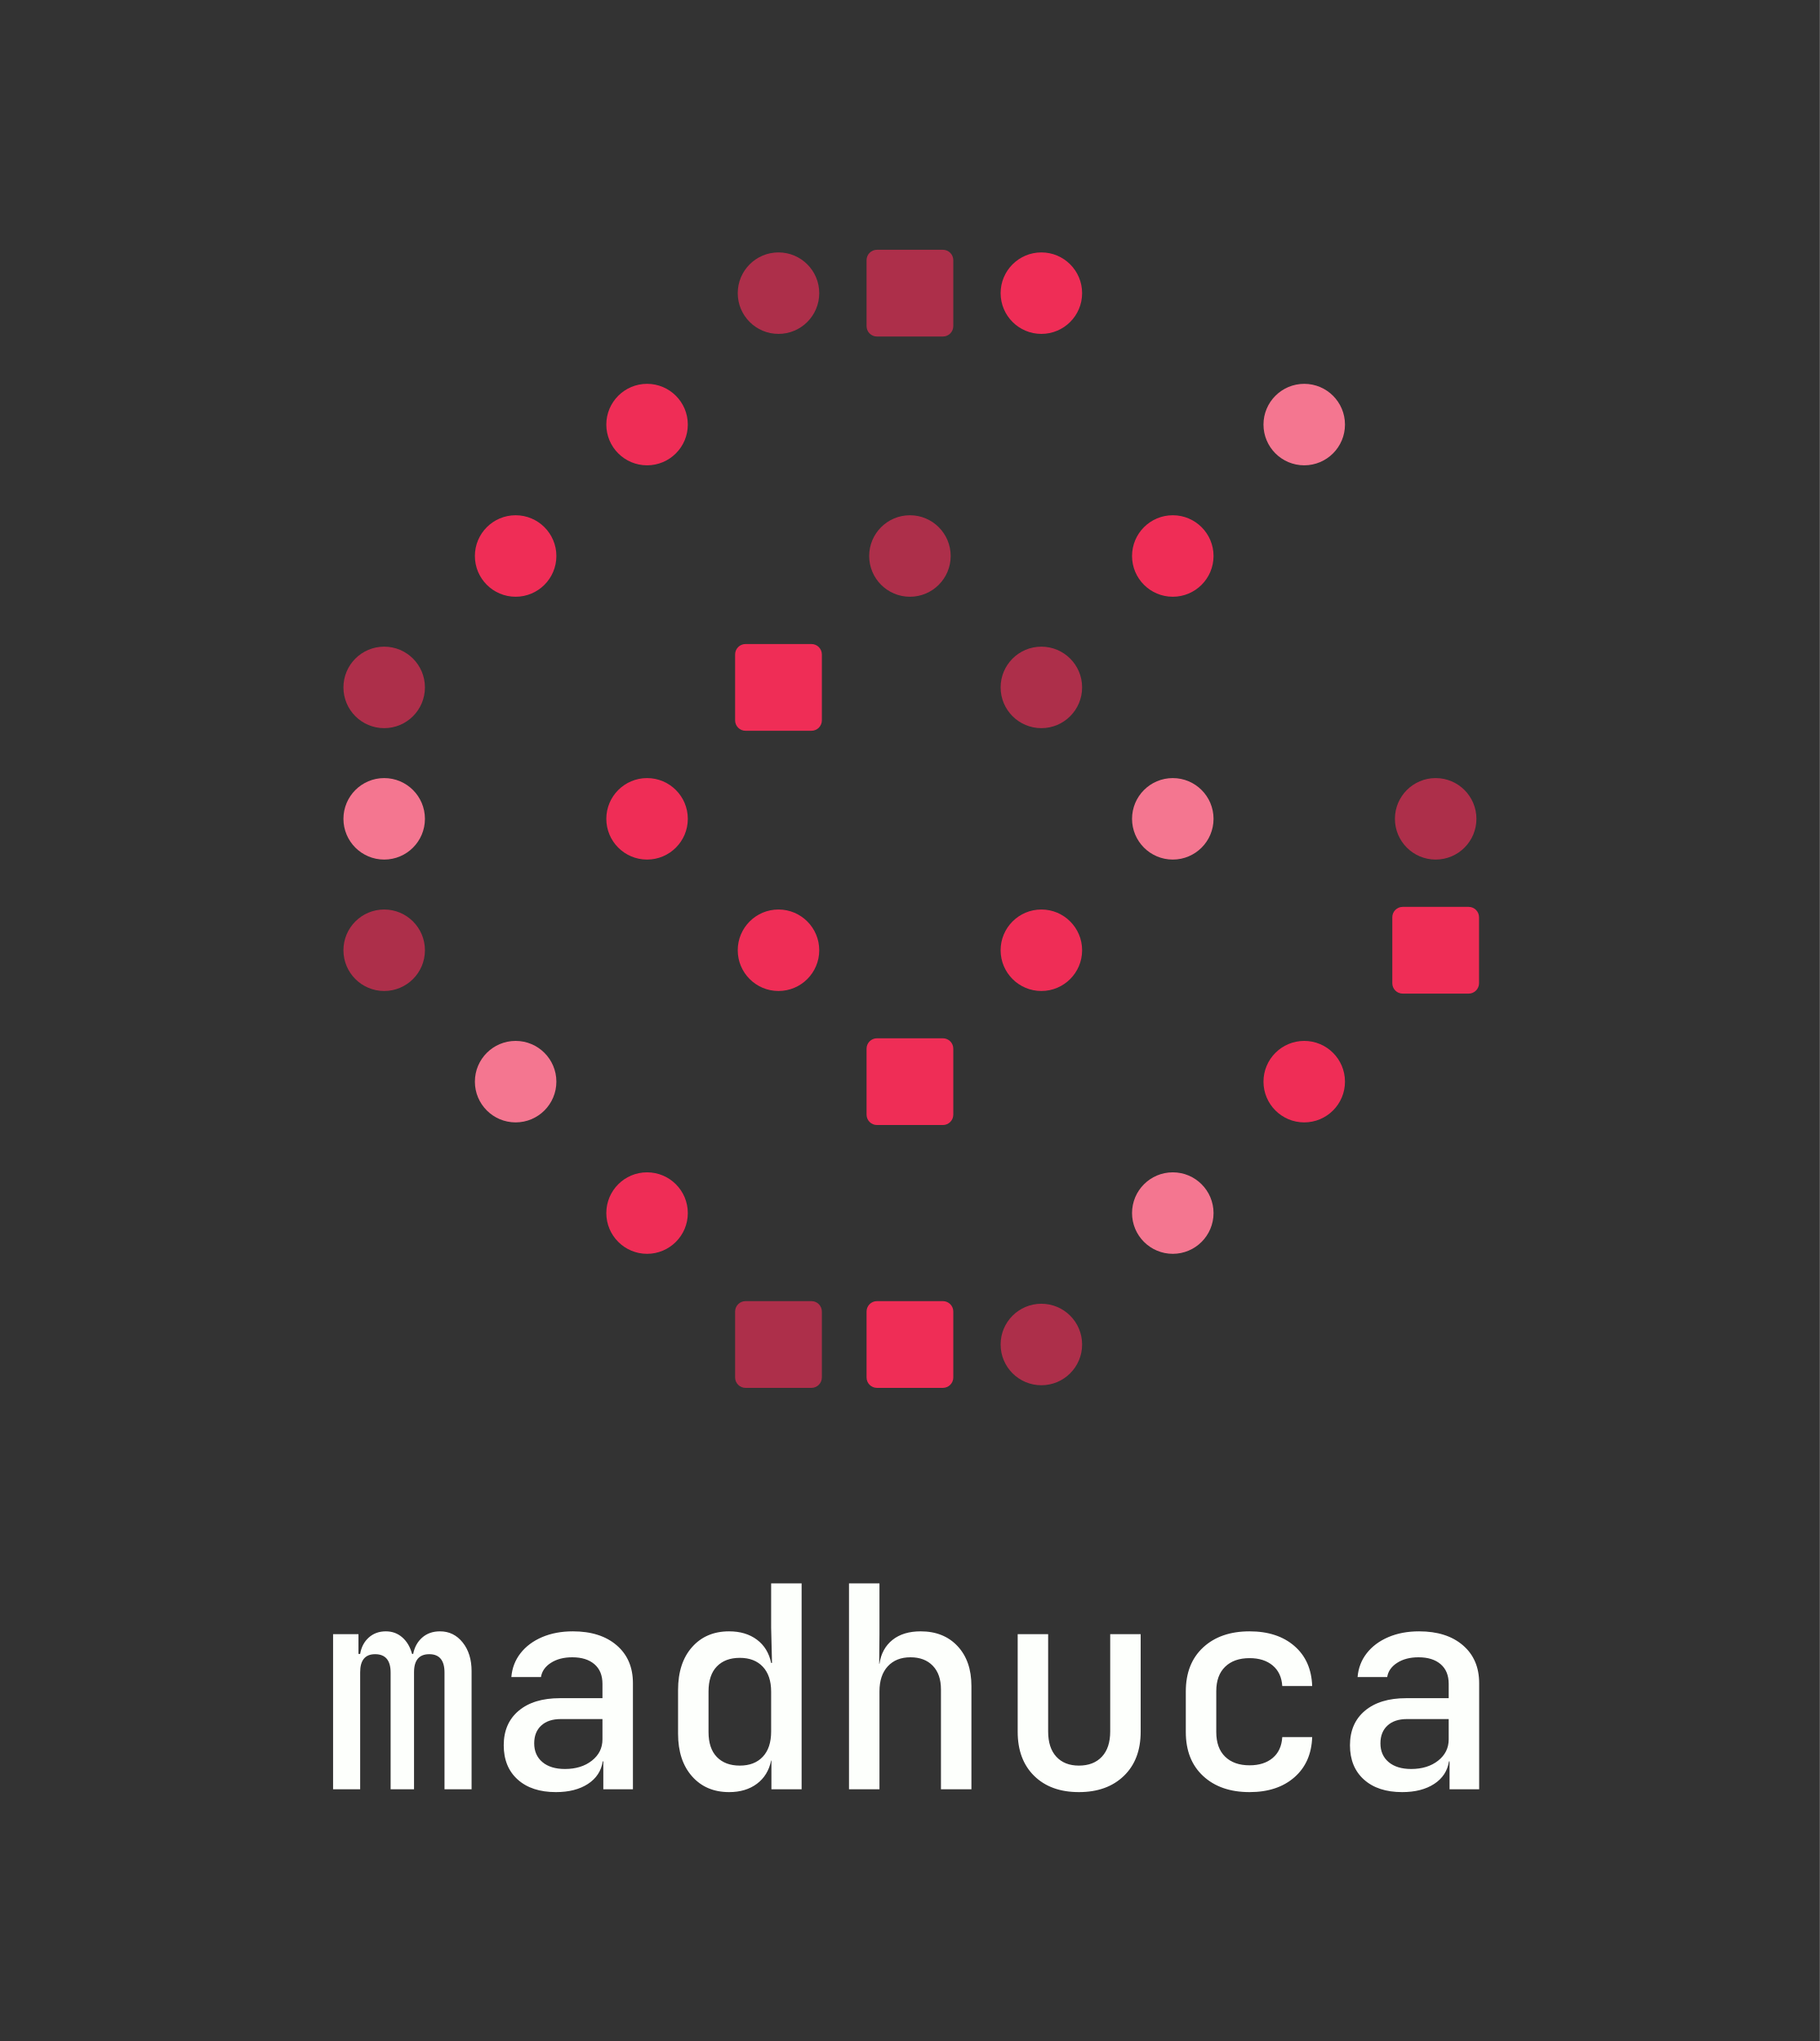
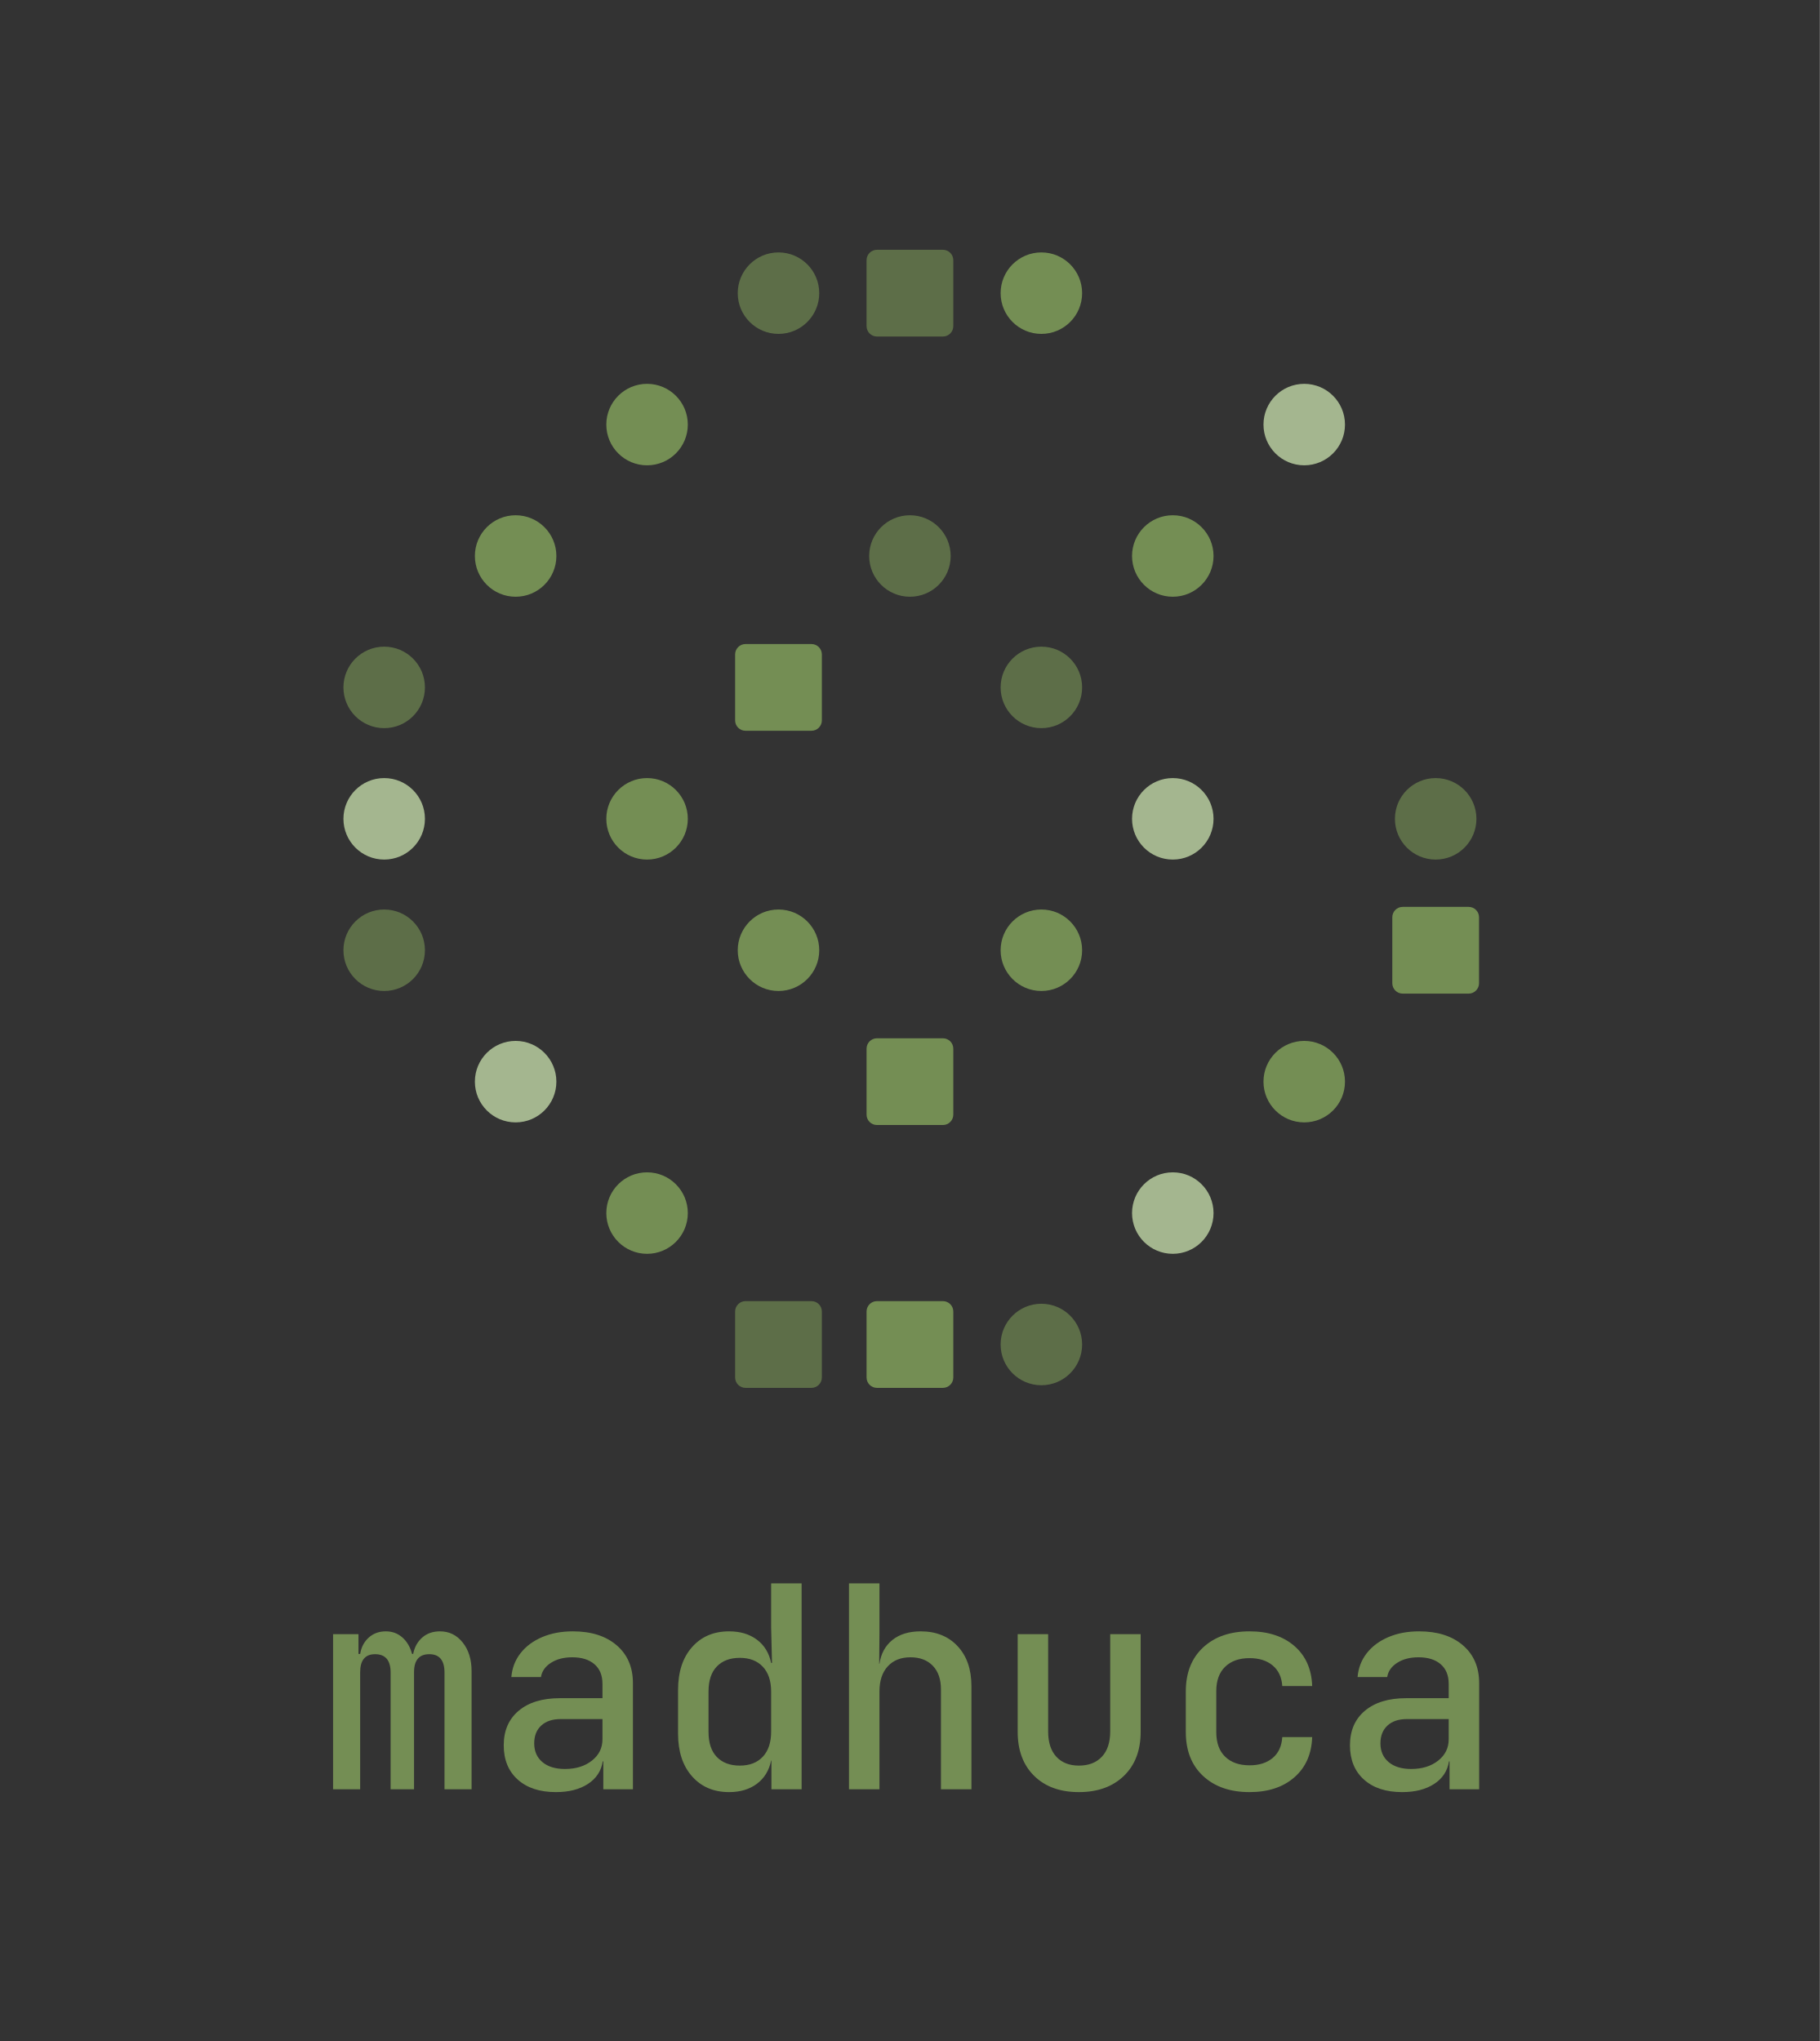
<svg xmlns="http://www.w3.org/2000/svg" viewBox="0 0 1200 1346" width="1200" height="1346">
  <rect width="1200" height="1346" fill="#333333" />
-   <circle cx="513.33" cy="193.33" r="26.87" fill="#AD2F4A" />
-   <rect x="571.40" y="164.73" width="57.20" height="57.20" rx="6.86" fill="#AD2F4A" />
-   <circle cx="686.67" cy="193.33" r="26.87" fill="#EF2D56" />
-   <circle cx="426.67" cy="280.00" r="26.87" fill="#EF2D56" />
-   <circle cx="340.00" cy="366.67" r="26.87" fill="#EF2D56" />
-   <circle cx="253.33" cy="453.33" r="26.87" fill="#AD2F4A" />
-   <circle cx="253.33" cy="540.00" r="26.87" fill="#F47690" />
-   <circle cx="253.33" cy="626.67" r="26.87" fill="#AD2F4A" />
-   <circle cx="340.00" cy="713.33" r="26.87" fill="#F47690" />
-   <circle cx="426.67" cy="800.00" r="26.87" fill="#EF2D56" />
-   <rect x="484.73" y="858.07" width="57.20" height="57.20" rx="6.86" fill="#AD2F4A" />
-   <rect x="571.40" y="858.07" width="57.20" height="57.20" rx="6.86" fill="#EF2D56" />
-   <circle cx="686.67" cy="886.67" r="26.87" fill="#AD2F4A" />
-   <circle cx="773.33" cy="800.00" r="26.87" fill="#F47690" />
-   <circle cx="860.00" cy="713.33" r="26.87" fill="#EF2D56" />
-   <rect x="918.07" y="598.07" width="57.20" height="57.20" rx="6.86" fill="#EF2D56" />
-   <circle cx="946.67" cy="540.00" r="26.87" fill="#AD2F4A" />
-   <circle cx="600.00" cy="366.67" r="26.87" fill="#AD2F4A" />
-   <rect x="484.73" y="424.73" width="57.20" height="57.20" rx="6.86" fill="#EF2D56" />
-   <circle cx="426.67" cy="540.00" r="26.87" fill="#EF2D56" />
-   <circle cx="513.33" cy="626.67" r="26.87" fill="#EF2D56" />
-   <rect x="571.40" y="684.73" width="57.20" height="57.20" rx="6.86" fill="#EF2D56" />
-   <circle cx="686.67" cy="626.67" r="26.87" fill="#EF2D56" />
-   <circle cx="773.33" cy="540.00" r="26.87" fill="#F47690" />
-   <circle cx="686.67" cy="453.33" r="26.87" fill="#AD2F4A" />
-   <circle cx="773.33" cy="366.67" r="26.87" fill="#EF2D56" />
-   <circle cx="860.00" cy="280.00" r="26.87" fill="#F47690" />
-   <path d="M219.63 1180V1077.7H236.37V1090.72H237.49Q238.6 1084.02 243.16 1079.93Q247.72 1075.84 254.41 1075.84Q260.74 1075.84 265.29 1079.84Q269.85 1083.84 271.71 1090.72H272.45Q273.76 1084.02 278.41 1079.93Q283.06 1075.84 290.12 1075.84Q299.24 1075.84 305.1 1083.19Q310.96 1090.53 310.96 1102.07V1180H293.1V1103Q293.1 1090.91 283.06 1090.91Q273.01 1090.91 273.01 1102.81V1180H257.57V1103Q257.57 1090.91 247.34 1090.91Q237.49 1090.91 237.49 1102.81V1180ZM366.57 1181.86Q350.57 1181.86 341.37 1173.58Q332.16 1165.31 332.16 1150.98Q332.16 1136.48 342.02 1128.2Q351.88 1119.92 369.17 1119.92H397.26V1110.44Q397.26 1102.07 391.96 1097.51Q386.66 1092.95 377.36 1092.95Q368.99 1092.95 363.31 1096.58Q357.64 1100.21 356.71 1105.97H337.18Q337.93 1097.04 343.23 1090.26Q348.53 1083.47 357.46 1079.65Q366.38 1075.84 377.73 1075.84Q395.96 1075.84 406.65 1085.05Q417.35 1094.25 417.35 1110.06V1180H397.82V1161.59H397.45Q395.96 1171.07 387.68 1176.47Q379.4 1181.86 366.57 1181.86ZM372.52 1166.61Q383.31 1166.61 390.28 1161.12Q397.26 1155.63 397.26 1147.08V1133.69H369.73Q361.55 1133.69 356.9 1137.96Q352.25 1142.24 352.25 1149.68Q352.25 1157.49 357.64 1162.05Q363.04 1166.61 372.52 1166.61ZM480.77 1181.86Q465.52 1181.86 456.32 1171.44Q447.11 1161.03 447.11 1143.36V1114.53Q447.11 1096.67 456.32 1086.26Q465.52 1075.84 480.77 1075.84Q491.75 1075.84 499.1 1081.33Q506.44 1086.81 508.49 1096.67H509.05L508.49 1073.42V1044.22H528.58V1180H508.67V1161.03H508.49Q506.44 1170.89 499.1 1176.37Q491.75 1181.86 480.77 1181.86ZM487.84 1164.38Q497.51 1164.38 503 1158.52Q508.49 1152.66 508.49 1141.87V1115.64Q508.49 1105.04 503 1099.18Q497.51 1093.32 487.84 1093.32Q478.17 1093.32 472.68 1099Q467.2 1104.67 467.2 1115.46V1142.24Q467.2 1153.03 472.68 1158.7Q478.17 1164.38 487.84 1164.38ZM559.82 1180V1044.22H579.91V1077.7L579.73 1097.23H579.91Q581.4 1087.19 588.47 1081.51Q595.54 1075.84 607.07 1075.84Q622.32 1075.84 631.43 1085.61Q640.55 1095.37 640.55 1111.92V1180H620.46V1114.16Q620.46 1104.11 615.07 1098.53Q609.67 1092.95 600.37 1092.95Q590.89 1092.95 585.4 1098.9Q579.91 1104.86 579.91 1115.46V1180ZM711.41 1181.86Q692.81 1181.86 681.93 1171.16Q671.05 1160.47 671.05 1142.06V1077.7H691.14V1141.87Q691.14 1152.66 696.53 1158.52Q701.93 1164.38 711.41 1164.38Q721.09 1164.38 726.57 1158.52Q732.06 1152.66 732.06 1141.87V1077.7H752.15V1142.06Q752.15 1160.47 741.08 1171.16Q730.01 1181.86 711.41 1181.86ZM823.94 1181.86Q804.79 1181.86 793.35 1171.26Q781.91 1160.66 781.91 1142.24V1115.46Q781.91 1097.04 793.35 1086.44Q804.79 1075.84 823.94 1075.84Q842.36 1075.84 853.52 1085.51Q864.68 1095.18 865.24 1111.92H845.52Q844.96 1103.18 839.2 1098.35Q833.43 1093.51 823.94 1093.51Q813.71 1093.51 807.86 1099.18Q802 1104.86 802 1115.27V1142.24Q802 1152.84 807.86 1158.52Q813.71 1164.19 823.94 1164.19Q833.43 1164.19 839.2 1159.35Q844.96 1154.52 845.52 1145.59H865.24Q864.68 1162.33 853.52 1172.09Q842.36 1181.86 823.94 1181.86ZM924.57 1181.86Q908.57 1181.86 899.37 1173.58Q890.16 1165.31 890.16 1150.98Q890.16 1136.48 900.02 1128.2Q909.88 1119.92 927.17 1119.92H955.26V1110.44Q955.26 1102.07 949.96 1097.51Q944.66 1092.95 935.36 1092.95Q926.99 1092.95 921.32 1096.58Q915.64 1100.21 914.71 1105.97H895.18Q895.93 1097.04 901.23 1090.26Q906.53 1083.47 915.46 1079.65Q924.38 1075.84 935.73 1075.84Q953.96 1075.84 964.65 1085.05Q975.35 1094.25 975.35 1110.06V1180H955.82V1161.59H955.45Q953.96 1171.07 945.68 1176.47Q937.4 1181.86 924.57 1181.86ZM930.52 1166.61Q941.31 1166.61 948.29 1161.12Q955.26 1155.63 955.26 1147.08V1133.69H927.73Q919.55 1133.69 914.9 1137.96Q910.25 1142.24 910.25 1149.68Q910.25 1157.49 915.64 1162.05Q921.04 1166.61 930.52 1166.61Z" fill="#FDFFFC" />
+   <circle cx="513.33" cy="193.33" r="26.87" fill="#5D6E48" />
+   <rect x="571.40" y="164.73" width="57.20" height="57.20" rx="6.86" fill="#5D6E48" />
+   <circle cx="686.67" cy="193.33" r="26.87" fill="#748E54" />
+   <circle cx="426.67" cy="280.00" r="26.87" fill="#748E54" />
+   <circle cx="340.00" cy="366.67" r="26.87" fill="#748E54" />
+   <circle cx="253.33" cy="453.33" r="26.87" fill="#5D6E48" />
+   <circle cx="253.33" cy="540.00" r="26.87" fill="#A4B68F" />
+   <circle cx="253.33" cy="626.67" r="26.87" fill="#5D6E48" />
+   <circle cx="340.00" cy="713.33" r="26.87" fill="#A4B68F" />
+   <circle cx="426.67" cy="800.00" r="26.87" fill="#748E54" />
+   <rect x="484.73" y="858.07" width="57.20" height="57.20" rx="6.86" fill="#5D6E48" />
+   <rect x="571.40" y="858.07" width="57.20" height="57.20" rx="6.86" fill="#748E54" />
+   <circle cx="686.67" cy="886.67" r="26.87" fill="#5D6E48" />
+   <circle cx="773.33" cy="800.00" r="26.87" fill="#A4B68F" />
+   <circle cx="860.00" cy="713.33" r="26.87" fill="#748E54" />
+   <rect x="918.07" y="598.07" width="57.20" height="57.20" rx="6.86" fill="#748E54" />
+   <circle cx="946.67" cy="540.00" r="26.87" fill="#5D6E48" />
+   <circle cx="600.00" cy="366.67" r="26.87" fill="#5D6E48" />
+   <rect x="484.73" y="424.73" width="57.20" height="57.20" rx="6.86" fill="#748E54" />
+   <circle cx="426.67" cy="540.00" r="26.87" fill="#748E54" />
+   <circle cx="513.33" cy="626.67" r="26.87" fill="#748E54" />
+   <rect x="571.40" y="684.73" width="57.20" height="57.20" rx="6.86" fill="#748E54" />
+   <circle cx="686.67" cy="626.67" r="26.87" fill="#748E54" />
+   <circle cx="773.33" cy="540.00" r="26.87" fill="#A4B68F" />
+   <circle cx="686.67" cy="453.33" r="26.87" fill="#5D6E48" />
+   <circle cx="773.33" cy="366.67" r="26.87" fill="#748E54" />
+   <circle cx="860.00" cy="280.00" r="26.87" fill="#A4B68F" />
+   <path d="M219.63 1180V1077.7H236.37V1090.72H237.49Q238.6 1084.02 243.16 1079.93Q247.72 1075.84 254.41 1075.84Q260.74 1075.84 265.29 1079.84Q269.85 1083.84 271.71 1090.72H272.45Q273.76 1084.02 278.41 1079.93Q283.06 1075.84 290.12 1075.84Q299.24 1075.84 305.1 1083.19Q310.96 1090.53 310.96 1102.07V1180H293.1V1103Q293.1 1090.91 283.06 1090.91Q273.01 1090.91 273.01 1102.81V1180H257.57V1103Q257.57 1090.91 247.34 1090.91Q237.49 1090.91 237.49 1102.81V1180ZM366.57 1181.86Q350.57 1181.86 341.37 1173.58Q332.16 1165.31 332.16 1150.98Q332.16 1136.48 342.02 1128.2Q351.88 1119.92 369.17 1119.92H397.26V1110.44Q397.26 1102.07 391.96 1097.51Q386.66 1092.95 377.36 1092.95Q368.99 1092.95 363.31 1096.58Q357.64 1100.21 356.71 1105.97H337.18Q337.93 1097.04 343.23 1090.26Q348.53 1083.47 357.46 1079.65Q366.38 1075.84 377.73 1075.84Q395.96 1075.84 406.65 1085.05Q417.35 1094.25 417.35 1110.06V1180H397.82V1161.59H397.45Q395.96 1171.07 387.68 1176.47Q379.4 1181.86 366.57 1181.86ZM372.52 1166.61Q383.31 1166.61 390.28 1161.12Q397.26 1155.63 397.26 1147.08V1133.69H369.73Q361.55 1133.69 356.9 1137.96Q352.25 1142.24 352.25 1149.68Q352.25 1157.49 357.64 1162.05Q363.04 1166.61 372.52 1166.61ZM480.77 1181.86Q465.52 1181.86 456.32 1171.44Q447.11 1161.03 447.11 1143.36V1114.53Q447.11 1096.67 456.32 1086.26Q465.52 1075.84 480.77 1075.84Q491.75 1075.84 499.1 1081.33Q506.44 1086.81 508.49 1096.67H509.05L508.49 1073.42V1044.22H528.58V1180H508.67V1161.03H508.49Q506.44 1170.89 499.1 1176.37Q491.75 1181.86 480.77 1181.86ZM487.84 1164.38Q497.51 1164.38 503 1158.52Q508.49 1152.66 508.49 1141.87V1115.64Q508.49 1105.04 503 1099.18Q497.51 1093.32 487.84 1093.32Q478.17 1093.32 472.68 1099Q467.2 1104.67 467.2 1115.46V1142.24Q467.2 1153.03 472.68 1158.7Q478.17 1164.38 487.84 1164.38ZM559.82 1180V1044.22H579.91V1077.7L579.73 1097.23H579.91Q581.4 1087.19 588.47 1081.51Q595.54 1075.84 607.07 1075.84Q622.32 1075.84 631.43 1085.61Q640.55 1095.37 640.55 1111.92V1180H620.46V1114.16Q620.46 1104.11 615.07 1098.53Q609.67 1092.95 600.37 1092.95Q590.89 1092.95 585.4 1098.9Q579.91 1104.86 579.91 1115.46V1180ZM711.41 1181.86Q692.81 1181.86 681.93 1171.16Q671.05 1160.47 671.05 1142.06V1077.7H691.14V1141.87Q691.14 1152.66 696.53 1158.52Q701.93 1164.38 711.41 1164.38Q721.09 1164.38 726.57 1158.52Q732.06 1152.66 732.06 1141.87V1077.7H752.15V1142.06Q752.15 1160.47 741.08 1171.16Q730.01 1181.86 711.41 1181.86ZM823.94 1181.86Q804.79 1181.86 793.35 1171.26Q781.91 1160.66 781.91 1142.24V1115.46Q781.91 1097.04 793.35 1086.44Q804.79 1075.84 823.94 1075.84Q842.36 1075.84 853.52 1085.51Q864.68 1095.18 865.24 1111.92H845.52Q844.96 1103.18 839.2 1098.35Q833.43 1093.51 823.94 1093.51Q813.71 1093.51 807.86 1099.18Q802 1104.86 802 1115.27V1142.24Q802 1152.84 807.86 1158.52Q813.71 1164.19 823.94 1164.19Q833.43 1164.19 839.2 1159.35Q844.96 1154.52 845.52 1145.59H865.24Q864.68 1162.33 853.52 1172.09Q842.36 1181.86 823.94 1181.86ZM924.57 1181.86Q908.57 1181.86 899.37 1173.58Q890.16 1165.31 890.16 1150.98Q890.16 1136.48 900.02 1128.2Q909.88 1119.92 927.17 1119.92H955.26V1110.44Q955.26 1102.07 949.96 1097.51Q944.66 1092.95 935.36 1092.95Q926.99 1092.95 921.32 1096.58Q915.64 1100.21 914.71 1105.97H895.18Q895.93 1097.04 901.23 1090.26Q906.53 1083.47 915.46 1079.65Q924.38 1075.84 935.73 1075.84Q953.96 1075.84 964.65 1085.05Q975.35 1094.25 975.35 1110.06V1180H955.82V1161.59H955.45Q953.96 1171.07 945.68 1176.47Q937.4 1181.86 924.57 1181.86ZM930.52 1166.61Q941.31 1166.61 948.29 1161.12Q955.26 1155.63 955.26 1147.08V1133.69H927.73Q919.55 1133.69 914.9 1137.96Q910.25 1142.24 910.25 1149.68Q910.25 1157.49 915.64 1162.05Q921.04 1166.61 930.52 1166.61Z" fill="#748E54" />
</svg>
